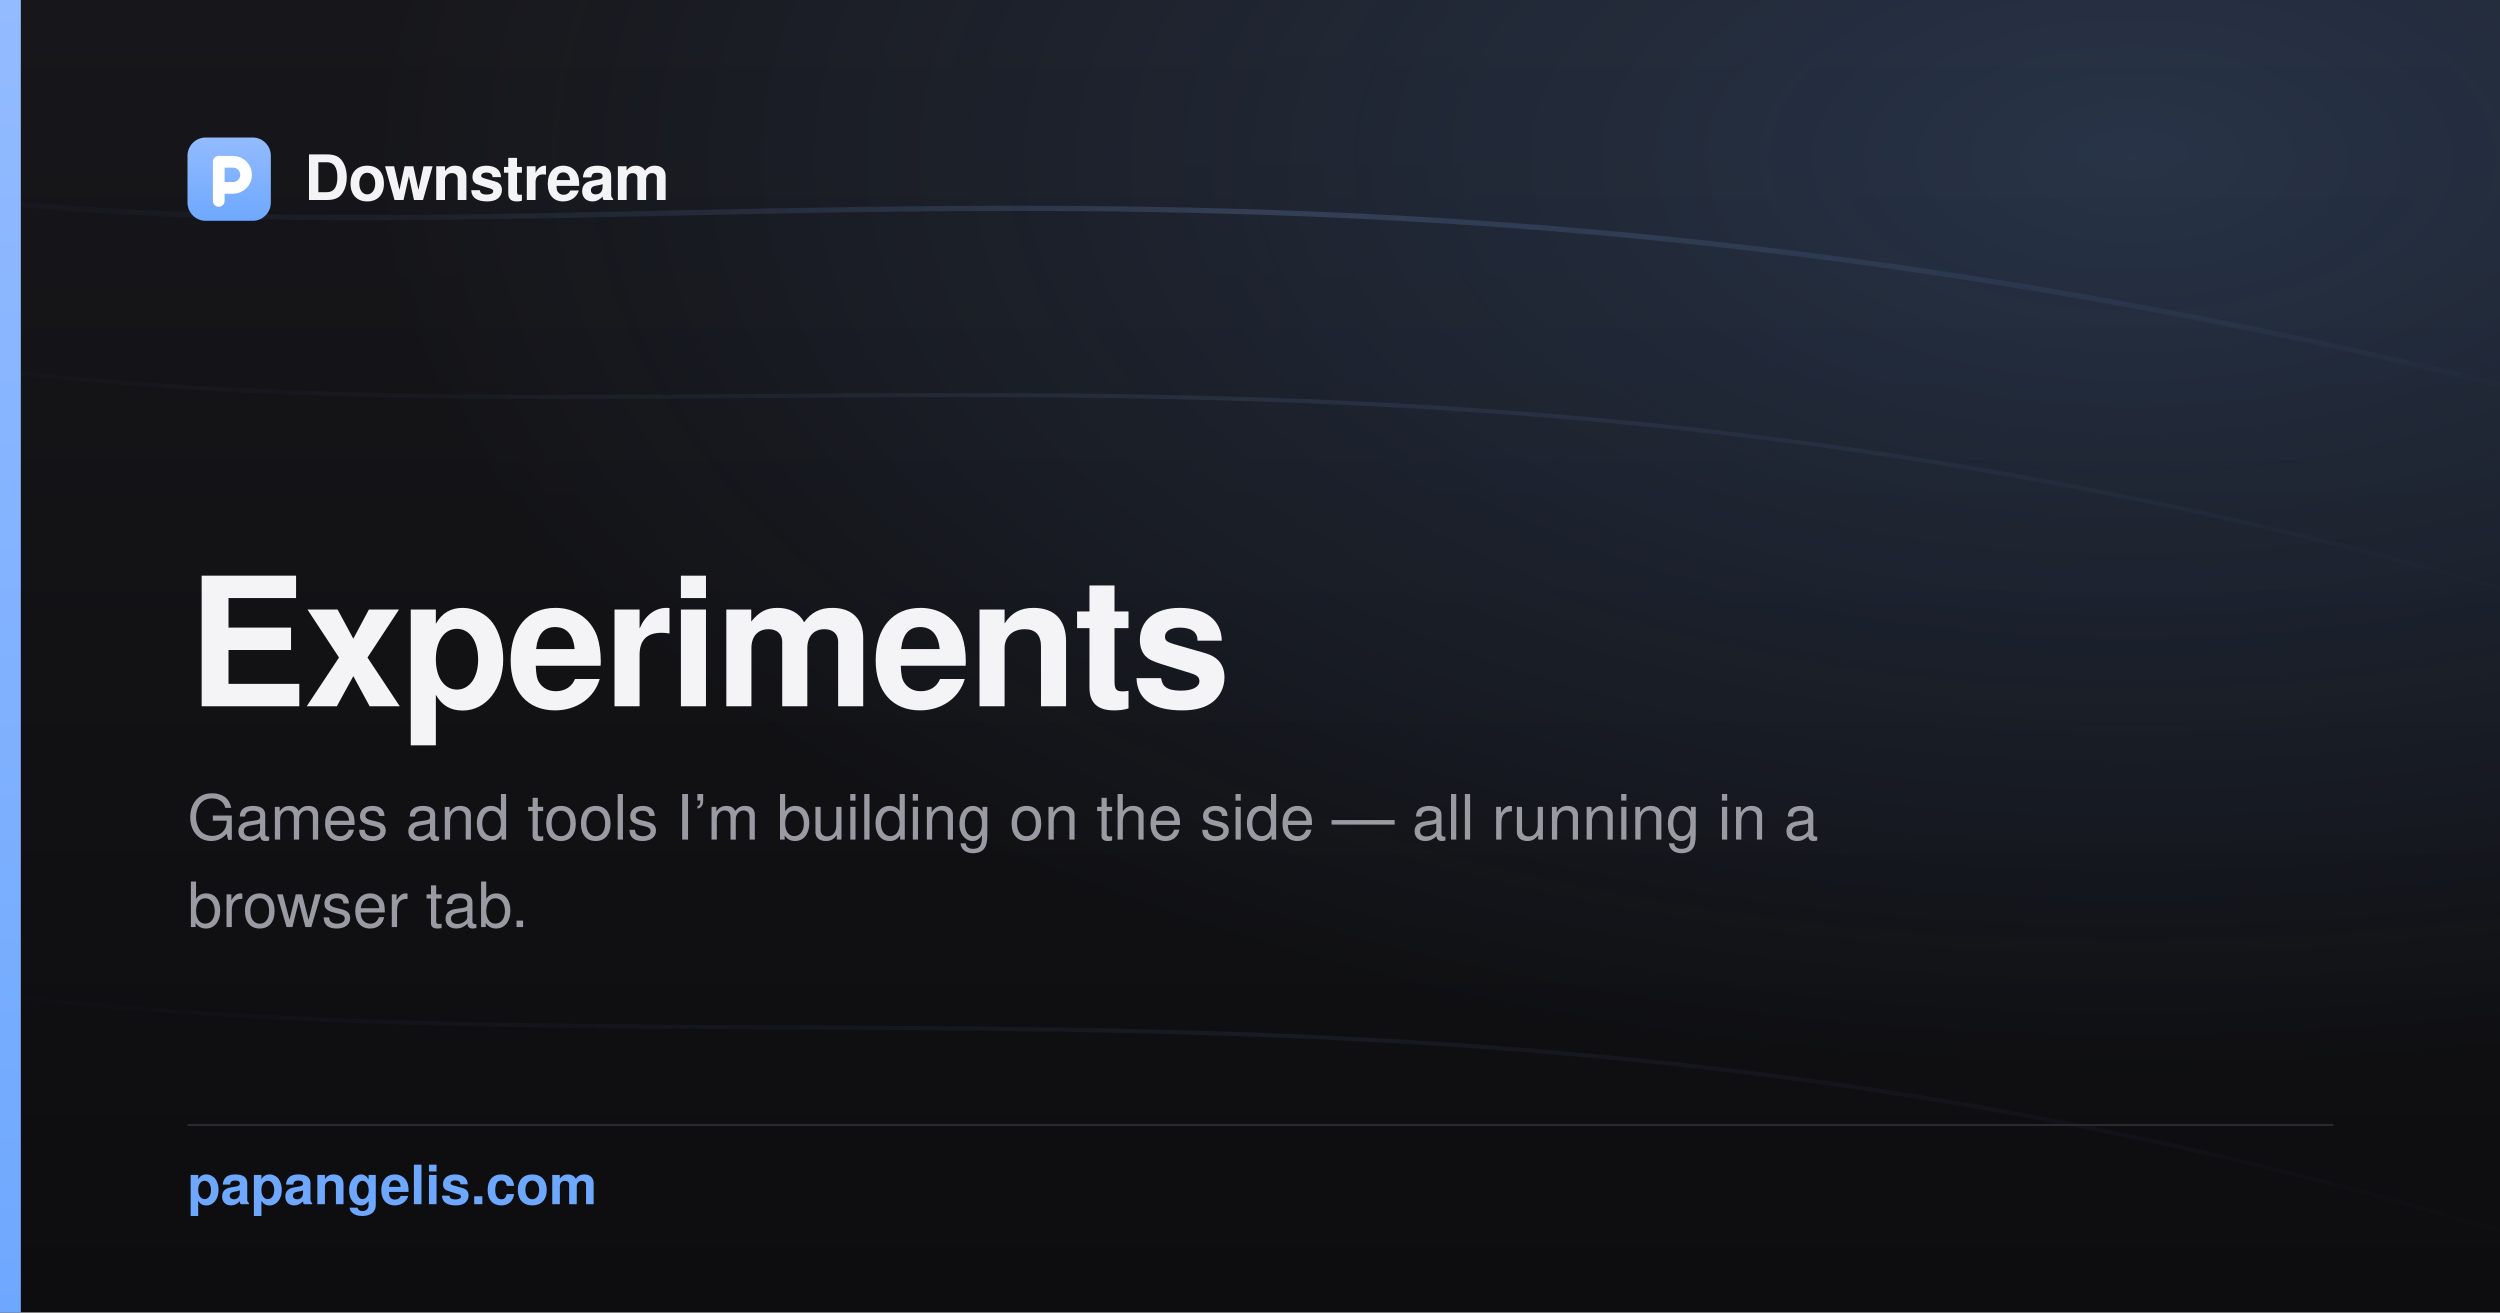
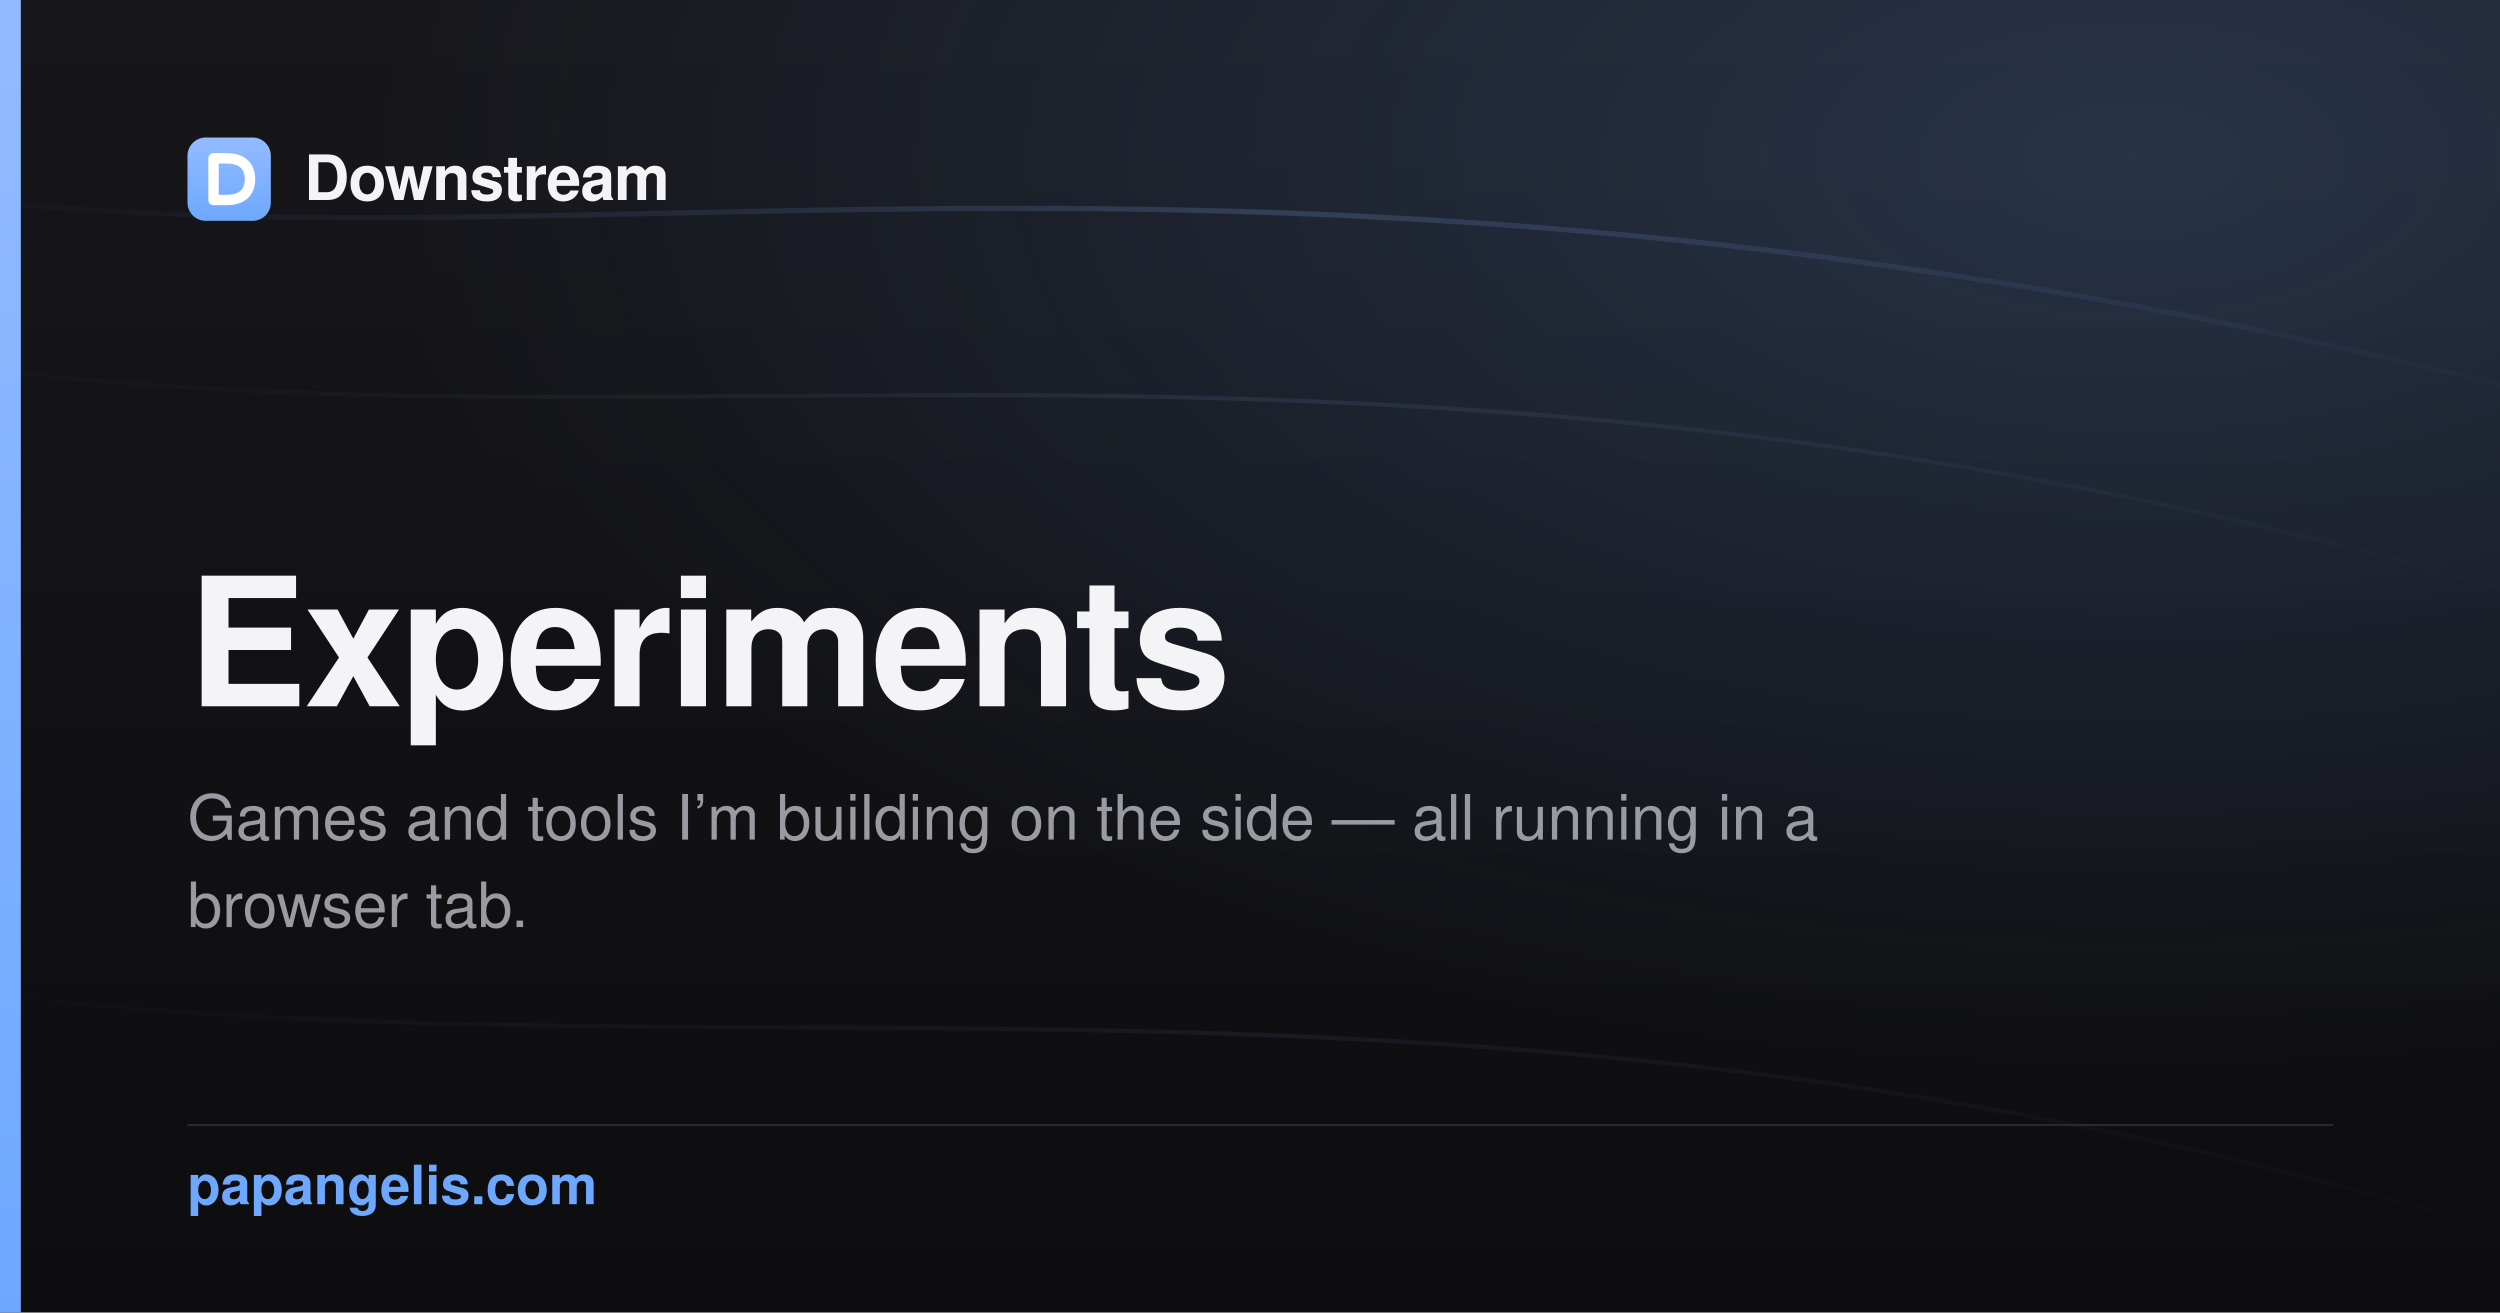
<svg xmlns="http://www.w3.org/2000/svg" width="1200" height="630" viewBox="0 0 1200 630">
  <defs>
    <linearGradient id="bg" x1="0" y1="0" x2="0" y2="1">
      <stop offset="0" stop-color="#17171b" />
      <stop offset="1" stop-color="#0d0d0f" />
    </linearGradient>
    <radialGradient id="glow" cx="0.85" cy="0.12" r="0.7">
      <stop offset="0" stop-color="#6ea8fe" stop-opacity="0.20" />
      <stop offset="1" stop-color="#6ea8fe" stop-opacity="0" />
    </radialGradient>
    <linearGradient id="bar" x1="0" y1="0" x2="0" y2="1">
      <stop offset="0" stop-color="#93bbff" />
      <stop offset="1" stop-color="#6ea8fe" />
    </linearGradient>
    <linearGradient id="stream" x1="0" y1="0" x2="1" y2="0">
      <stop offset="0" stop-color="#6ea8fe" stop-opacity="0" />
      <stop offset="0.5" stop-color="#93bbff" />
      <stop offset="1" stop-color="#6ea8fe" stop-opacity="0" />
    </linearGradient>
  </defs>
  <g font-family="'Helvetica Neue', Helvetica, Arial, sans-serif">
    <rect width="1200" height="630" fill="url(#bg)" />
    <rect width="1200" height="630" fill="url(#glow)" />
    <path d="M -60 90 C 280 140, 620 30, 1260 200" fill="none" stroke="url(#stream)" stroke-width="2.5" stroke-opacity="0.18" />
    <path d="M -60 170 C 320 230, 680 120, 1260 300" fill="none" stroke="url(#stream)" stroke-width="2" stroke-opacity="0.1" />
    <path d="M -60 470 C 340 530, 720 430, 1260 610" fill="none" stroke="url(#stream)" stroke-width="2" stroke-opacity="0.07" />
    <rect x="0" y="0" width="10" height="630" fill="url(#bar)" />
    <g>
-       <g>
-         <rect x="90" y="66" width="40" height="40" rx="8.75" fill="url(#bar)" />
-         <path d="M 105 96.417 V 77.667 h 6.875 a 6.25 6.25 0 0 1 0 12.5 H 105" fill="none" stroke="#ffffff" stroke-width="5.625" stroke-linecap="round" stroke-linejoin="round" />
+       <g transform="translate(90 66) scale(0.625)">
+         <rect width="64" height="64" rx="14" fill="url(#bar)" />
+         <path d="M20 16 H30 C42 16 48 22 48 32 C48 42 42 48 30 48 H20 Z" fill="none" stroke="#ffffff" stroke-width="8" stroke-linejoin="round" />
      </g>
      <text x="146" y="96" font-size="30" font-weight="700" letter-spacing="-0.5" fill="#f4f4f6">Downstream</text>
    </g>
    <text x="90" y="339" font-size="86" font-weight="700" letter-spacing="-1.5" fill="#f4f4f6">Experiments</text>
    <text x="90" y="403" font-size="30" font-weight="400" fill="#9a9aa3">Games and tools I’m building on the side — all running in a</text>
    <text x="90" y="445" font-size="30" font-weight="400" fill="#9a9aa3">browser tab.</text>
    <line x1="90" y1="540" x2="1120" y2="540" stroke="#2a2a2e" stroke-width="1" />
    <text x="90" y="578" font-size="26" font-weight="600" fill="#6ea8fe">papangelis.com</text>
  </g>
</svg>
